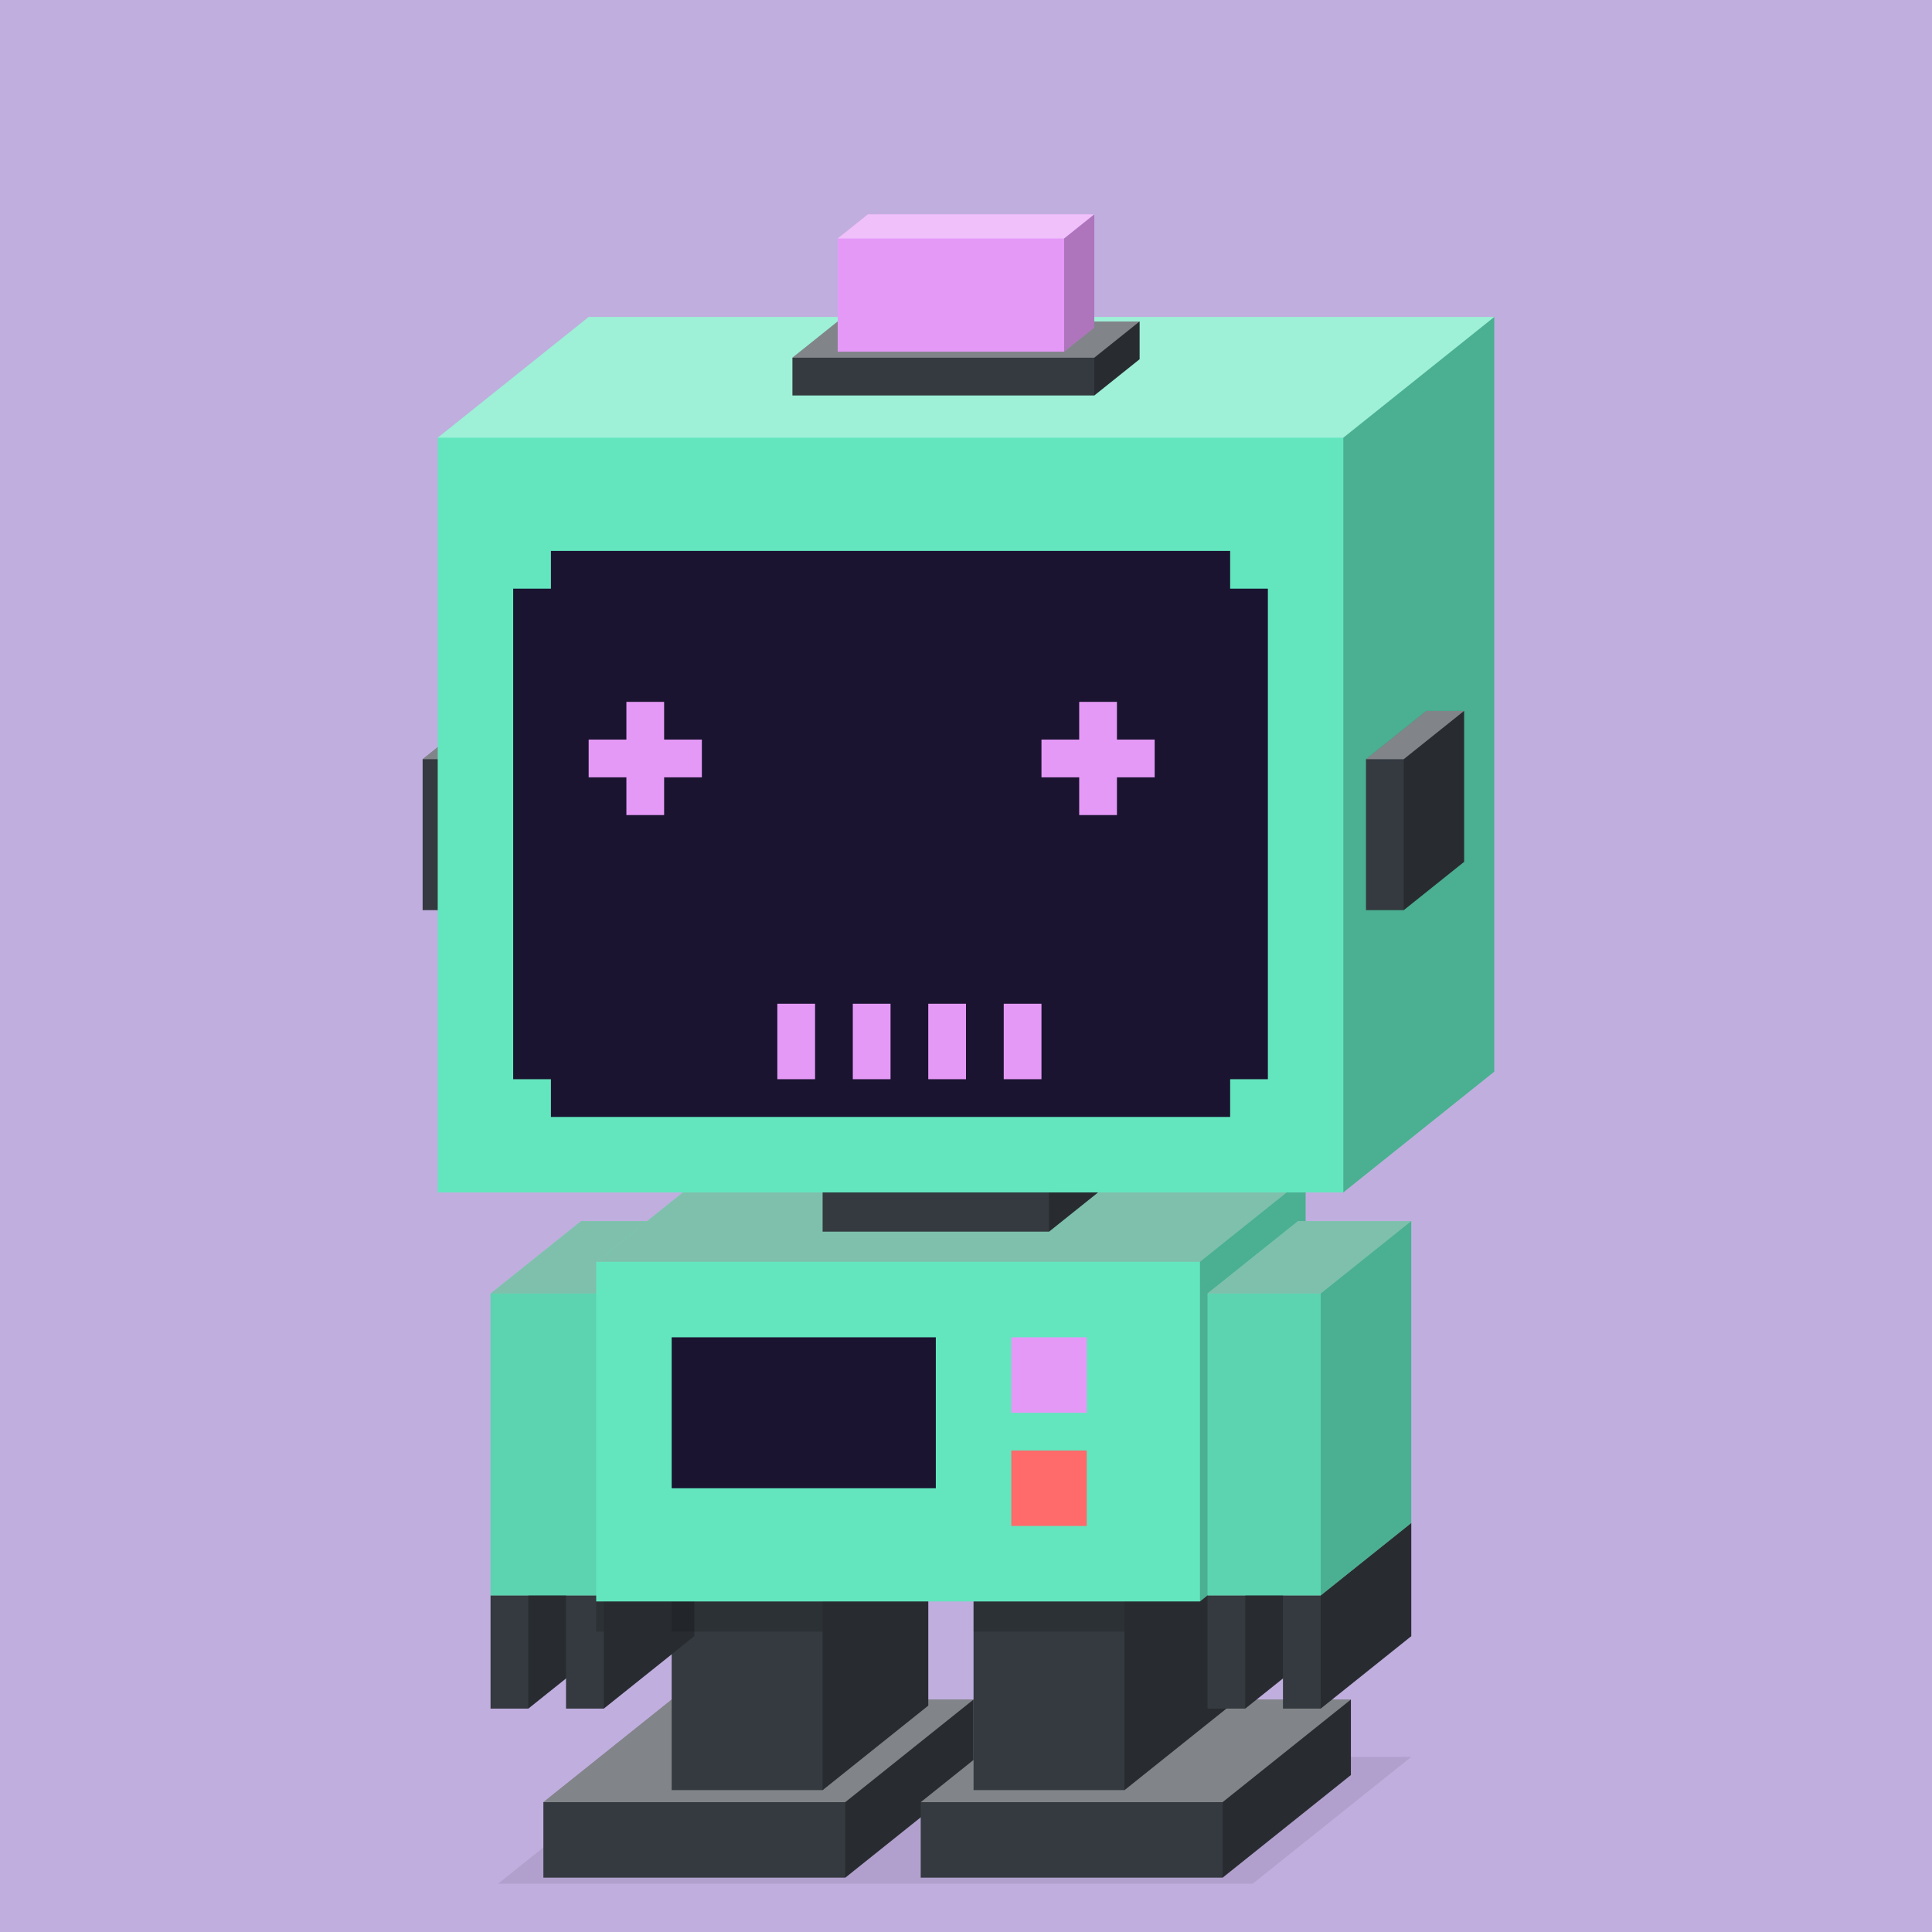
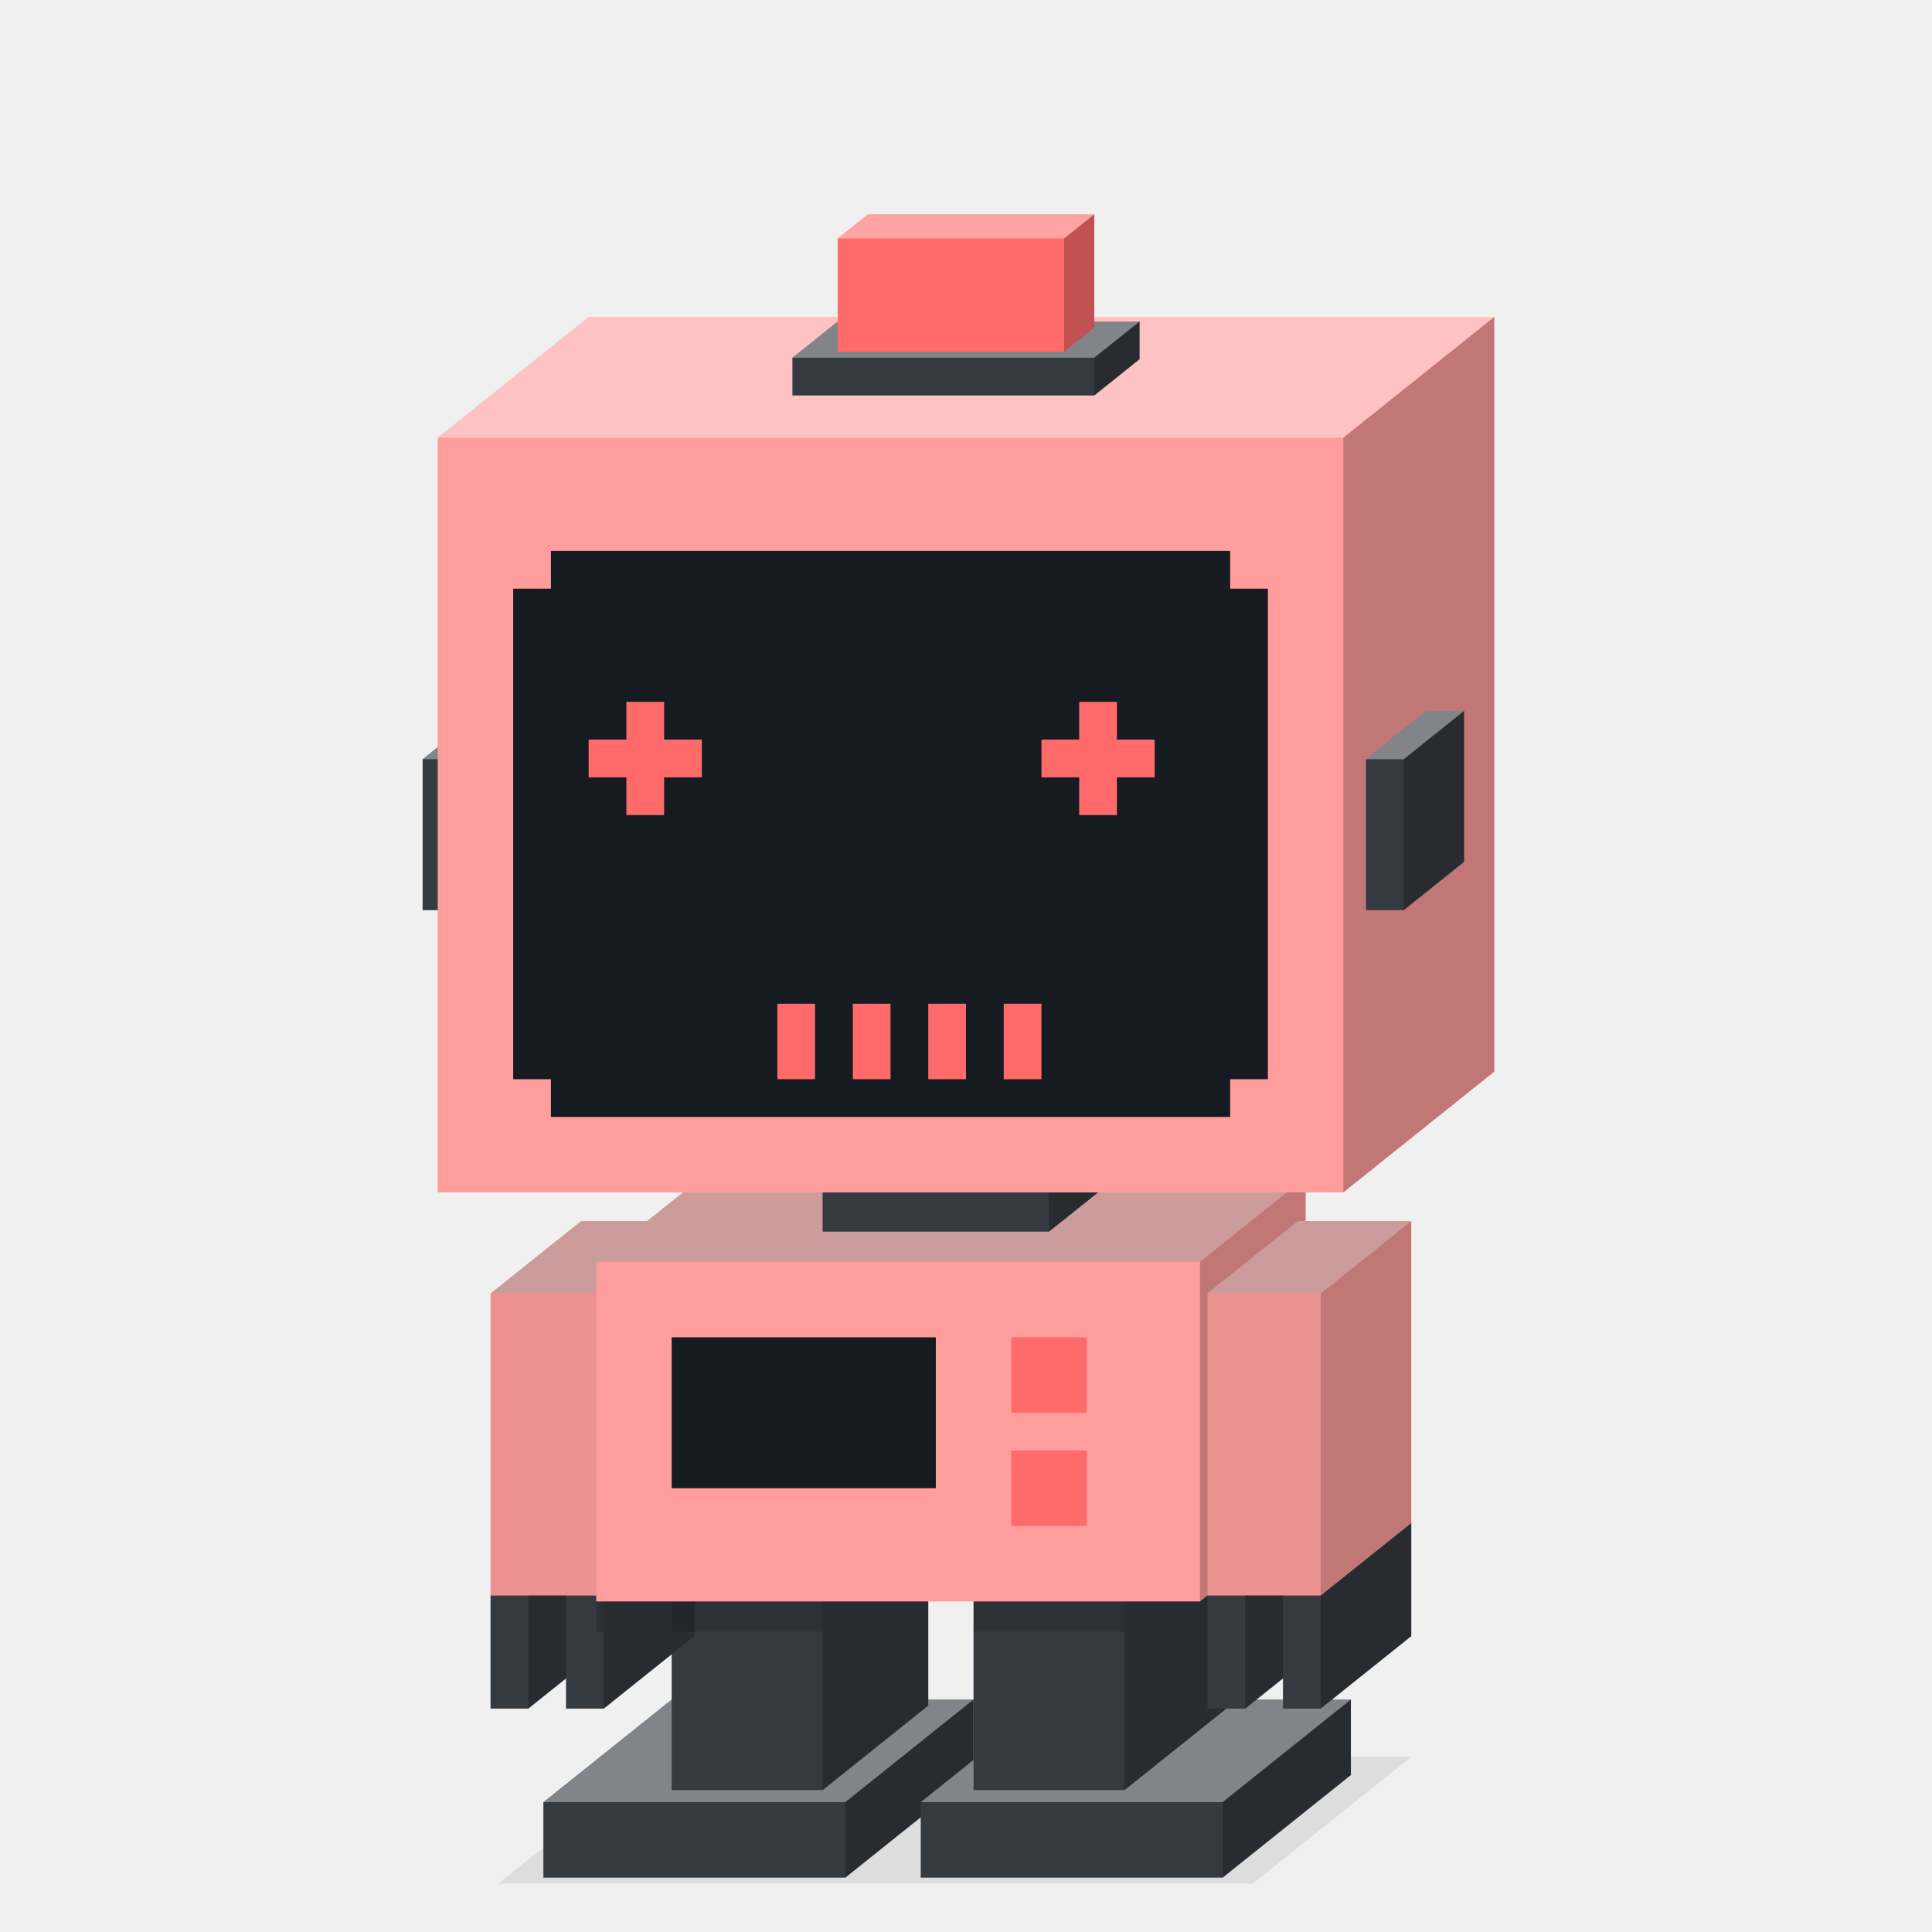
<svg xmlns="http://www.w3.org/2000/svg" viewBox="0 0 128 128" fill="none" shape-rendering="auto" aria-hidden="true">
  <defs>
    <g id="chest-buttons-18a7424a">
-       <path d="M44.5 88.6H62v10H44.5Z" fill="#1a1430" fill-opacity="1" />
-       <path d="M67 88.6h5v5h-5Z" fill="#e599f7" fill-opacity="1" />
+       <path d="M44.5 88.6H62v10H44.5Z" fill="#161a21" fill-opacity="1" />
+       <path d="M67 88.6h5v5h-5Z" fill="#ff6b6b" fill-opacity="1" />
      <path d="M67 96.1h5v5h-5Z" fill="#ff6b6b" fill-opacity="1" />
    </g>
    <g id="eyes-plus-18a7424a">
-       <path fill="#e599f7" d="M12.5 2.5H15V10h-2.5z" />
-       <path fill="#e599f7" d="M10 5h7.5v2.5H10zm32.5-2.5H45V10h-2.5z" />
-       <path fill="#e599f7" d="M40 5h7.5v2.5H40z" />
+       <path fill="#ff6b6b" d="M12.5 2.5H15V10h-2.5z" />
+       <path fill="#ff6b6b" d="M10 5h7.5v2.5H10zm32.5-2.5H45V10h-2.5z" />
+       <path fill="#ff6b6b" d="M40 5h7.5v2.5H40z" />
    </g>
    <g id="mouth-grill-18a7424a">
-       <path fill="#e599f7" d="M22.5 2.5H25v5h-2.5zm5 0H30v5h-2.5zm5 0H35v5h-2.5zm5 0H40v5h-2.5z" />
+       <path fill="#ff6b6b" d="M22.5 2.5H25v5h-2.5zm5 0H30v5h-2.5zm5 0H35v5h-2.5zm5 0H40v5h-2.5z" />
    </g>
    <g id="animation-none-18a7424a" />
    <g id="top-siren-18a7424a">
      <path d="M52.5 23.7h20v2.5h-20Zm0 0h20l3-2.4h-20Zm20 0 3-2.4v2.5l-3 2.4Z" fill="#343a40" />
      <path d="M52.5 23.7h20l3-2.4h-20Z" fill="#ffffff" fill-opacity=".38" />
      <path d="m72.5 23.7 3-2.4v2.5l-3 2.4Z" fill="#000000" fill-opacity=".24" />
-       <path d="M55.5 15.8h15v7.5h-15Zm0 0h15l2-1.6h-15Zm15 0 2-1.6v7.5l-2 1.6Z" fill="#e599f7" />
+       <path d="M55.5 15.8h15v7.5h-15Zm0 0h15l2-1.6h-15Zm15 0 2-1.6v7.5l-2 1.6Z" fill="#ff6b6b" />
      <path d="M55.5 15.8h15l2-1.6h-15Z" fill="#ffffff" fill-opacity=".38" />
      <path d="m70.5 15.8 2-1.6v7.5l-2 1.6Z" fill="#000000" fill-opacity=".24" />
    </g>
    <clipPath id="clip-18a7424a">
      <rect width="128" height="128" rx="0" ry="0" />
    </clipPath>
  </defs>
  <g clip-path="url(#clip-18a7424a)">
-     <rect width="128" height="128" fill="#c0aede" />
+     <rect width="128" height="128" fill="#00000000" />
    <path d="M33 124.8h50l10.5-8.4h-50Z" fill="#000000" fill-opacity=".08" />
    <path d="M36 119.4h20v5H36Zm0 0h20l8.5-6.8h-20Zm20 0 8.5-6.8v5l-8.5 6.8Z" fill="#343a40" />
    <path d="M36 119.4h20l8.5-6.8h-20Z" fill="#ffffff" fill-opacity=".38" />
    <path d="m56 119.4 8.5-6.8v5l-8.5 6.8Z" fill="#000000" fill-opacity=".24" />
    <path d="M61 119.4h20v5H61Zm0 0h20l8.5-6.8h-20Zm20 0 8.5-6.8v5l-8.5 6.8Z" fill="#343a40" />
    <path d="M61 119.4h20l8.5-6.8h-20Z" fill="#ffffff" fill-opacity=".38" />
    <path d="m81 119.4 8.5-6.8v5l-8.5 6.8Z" fill="#000000" fill-opacity=".24" />
    <path d="M44.5 101.1h10v17.5h-10Zm0 0h10l7-5.6h-10Zm10 0 7-5.6V113l-7 5.6Z" fill="#343a40" />
    <path d="M44.5 101.1h10l7-5.6h-10Z" fill="#ffffff" fill-opacity=".38" />
    <path d="m54.5 101.1 7-5.6V113l-7 5.6Z" fill="#000000" fill-opacity=".24" />
    <path d="M64.5 101.1h10v17.5h-10Zm0 0h10l7-5.6h-10Zm10 0 7-5.6V113l-7 5.6Z" fill="#343a40" />
    <path d="M64.5 101.1h10l7-5.6h-10Z" fill="#ffffff" fill-opacity=".38" />
    <path d="m74.5 101.1 7-5.6V113l-7 5.6Z" fill="#000000" fill-opacity=".24" />
    <g class="vb-upper">
      <path fill="#000000" fill-opacity=".16" d="M64.5 106.1h10v2h-10z" />
      <path d="M32.5 105.7H35v7.5h-2.5Zm0 0H35l6-4.8h-2.5Zm2.5 0 6-4.8v7.5l-6 4.8Z" fill="#343a40" />
      <path d="M32.5 105.7H35l6-4.8h-2.5Z" fill="#ffffff" fill-opacity=".38" />
      <path d="m35 105.7 6-4.8v7.5l-6 4.8Z" fill="#000000" fill-opacity=".24" />
      <path d="M37.5 105.7H40v7.5h-2.5Zm0 0H40l6-4.8h-2.5Zm2.5 0 6-4.8v7.5l-6 4.8Z" fill="#343a40" />
      <path d="M37.5 105.7H40l6-4.8h-2.5Z" fill="#ffffff" fill-opacity=".38" />
      <path d="m40 105.7 6-4.8v7.5l-6 4.8Z" fill="#000000" fill-opacity=".24" />
      <path fill="#000000" fill-opacity=".16" d="M39.5 106.1h.5v2h-.5z" />
-       <path d="M32.5 85.7H40v20h-7.5Zm0 0H40l6-4.8h-7.5Z" fill="#63e6be" />
+       <path d="M32.5 85.7H40v20h-7.5Zm0 0H40l6-4.8h-7.5Z" fill="#ff9d9d" />
      <path d="M32.5 85.7H40l6-4.8h-7.5Z" fill="#ffffff" fill-opacity=".38" />
      <path d="M32.5 85.7H40v20h-7.5Z" fill="#000000" fill-opacity=".08" />
      <path d="M32.5 85.7H40l6-4.8h-7.5Z" fill="#000000" fill-opacity=".2" />
      <path fill="#000000" fill-opacity=".16" d="M44.5 106.1h10v2h-10z" />
-       <path d="M39.5 83.6h40v22.5h-40Zm0 0h40l7-5.6h-40Zm40 0 7-5.6v22.5l-7 5.6Z" fill="#63e6be" />
+       <path d="M39.5 83.6h40v22.5h-40Zm0 0h40l7-5.6h-40Zm40 0 7-5.6v22.5l-7 5.6Z" fill="#ff9d9d" />
      <path d="M39.5 83.6h40l7-5.6h-40Z" fill="#ffffff" fill-opacity=".38" />
      <path d="m79.5 83.6 7-5.6v22.5l-7 5.6Z" fill="#000000" fill-opacity=".24" />
      <path d="M39.5 83.6h40l7-5.6h-40Z" fill="#000000" fill-opacity=".2" />
      <path d="M80 105.7h2.5v7.5H80Zm0 0h2.5l6-4.8H86Zm2.5 0 6-4.8v7.5l-6 4.8Z" fill="#343a40" />
      <path d="M80 105.7h2.5l6-4.8H86Z" fill="#ffffff" fill-opacity=".38" />
      <path d="m82.5 105.7 6-4.8v7.5l-6 4.8Z" fill="#000000" fill-opacity=".24" />
      <path d="M85 105.7h2.5v7.5H85Zm0 0h2.5l6-4.8H91Zm2.5 0 6-4.8v7.5l-6 4.8Z" fill="#343a40" />
      <path d="M85 105.7h2.5l6-4.8H91Z" fill="#ffffff" fill-opacity=".38" />
      <path d="m87.5 105.7 6-4.8v7.5l-6 4.8Z" fill="#000000" fill-opacity=".24" />
-       <path d="M80 85.7h7.5v20H80Zm0 0h7.5l6-4.8H86Zm7.5 0 6-4.8v20l-6 4.8Z" fill="#63e6be" />
+       <path d="M80 85.7h7.5v20H80Zm0 0h7.5l6-4.8H86Zm7.5 0 6-4.8v20l-6 4.8Z" fill="#ff9d9d" />
      <path d="M80 85.7h7.5l6-4.8H86Z" fill="#ffffff" fill-opacity=".38" />
      <path d="m87.5 85.7 6-4.8v20l-6 4.8Z" fill="#000000" fill-opacity=".24" />
      <path d="M80 85.7h7.5v20H80Z" fill="#000000" fill-opacity=".08" />
      <path d="M80 85.7h7.5l6-4.8H86Z" fill="#000000" fill-opacity=".2" />
      <use href="#chest-buttons-18a7424a" />
      <path d="M54.5 71.6h15v10h-15Zm0 0h15l4-3.2h-15Zm15 0 4-3.2v10l-4 3.2Z" fill="#343a40" />
      <path d="M54.5 71.6h15l4-3.2h-15Z" fill="#ffffff" fill-opacity=".38" />
      <path d="m69.5 71.6 4-3.2v10l-4 3.2Z" fill="#000000" fill-opacity=".24" />
      <g class="vb-head">
        <path d="M28 50.3h2.5v10H28Zm0 0h2.5l4-3.2H32Z" fill="#343a40" />
        <path d="M28 50.3h2.5l4-3.2H32Z" fill="#ffffff" fill-opacity=".38" />
-         <path d="M29 29h60v50H29Zm0 0h60l10-8H39Zm60 0 10-8v50l-10 8Z" fill="#63e6be" />
+         <path d="M29 29h60v50H29Zm0 0h60l10-8H39Zm60 0 10-8v50l-10 8Z" fill="#ff9d9d" />
        <path d="M29 29h60l10-8H39Z" fill="#ffffff" fill-opacity=".38" />
        <path d="m89 29 10-8v50l-10 8Z" fill="#000000" fill-opacity=".24" />
-         <path d="M36.5 36.5h45V39H84v32.5h-2.5V74h-45v-2.5H34V39h2.5Z" fill="#1a1430" />
+         <path d="M36.5 36.5h45V39H84v32.5h-2.5V74h-45v-2.5H34V39h2.5Z" fill="#161a21" />
        <path d="M90.5 50.3H93v10h-2.5Zm0 0H93l4-3.2h-2.5Zm2.5 0 4-3.2v10l-4 3.2Z" fill="#343a40" />
        <path d="M90.5 50.3H93l4-3.2h-2.5Z" fill="#ffffff" fill-opacity=".38" />
        <path d="m93 50.3 4-3.2v10l-4 3.2Z" fill="#000000" fill-opacity=".24" />
        <use transform="translate(29 44)" href="#eyes-plus-18a7424a" />
        <use transform="translate(29 64)" href="#mouth-grill-18a7424a" />
        <use href="#animation-none-18a7424a" />
        <use href="#top-siren-18a7424a" />
      </g>
    </g>
  </g>
</svg>
